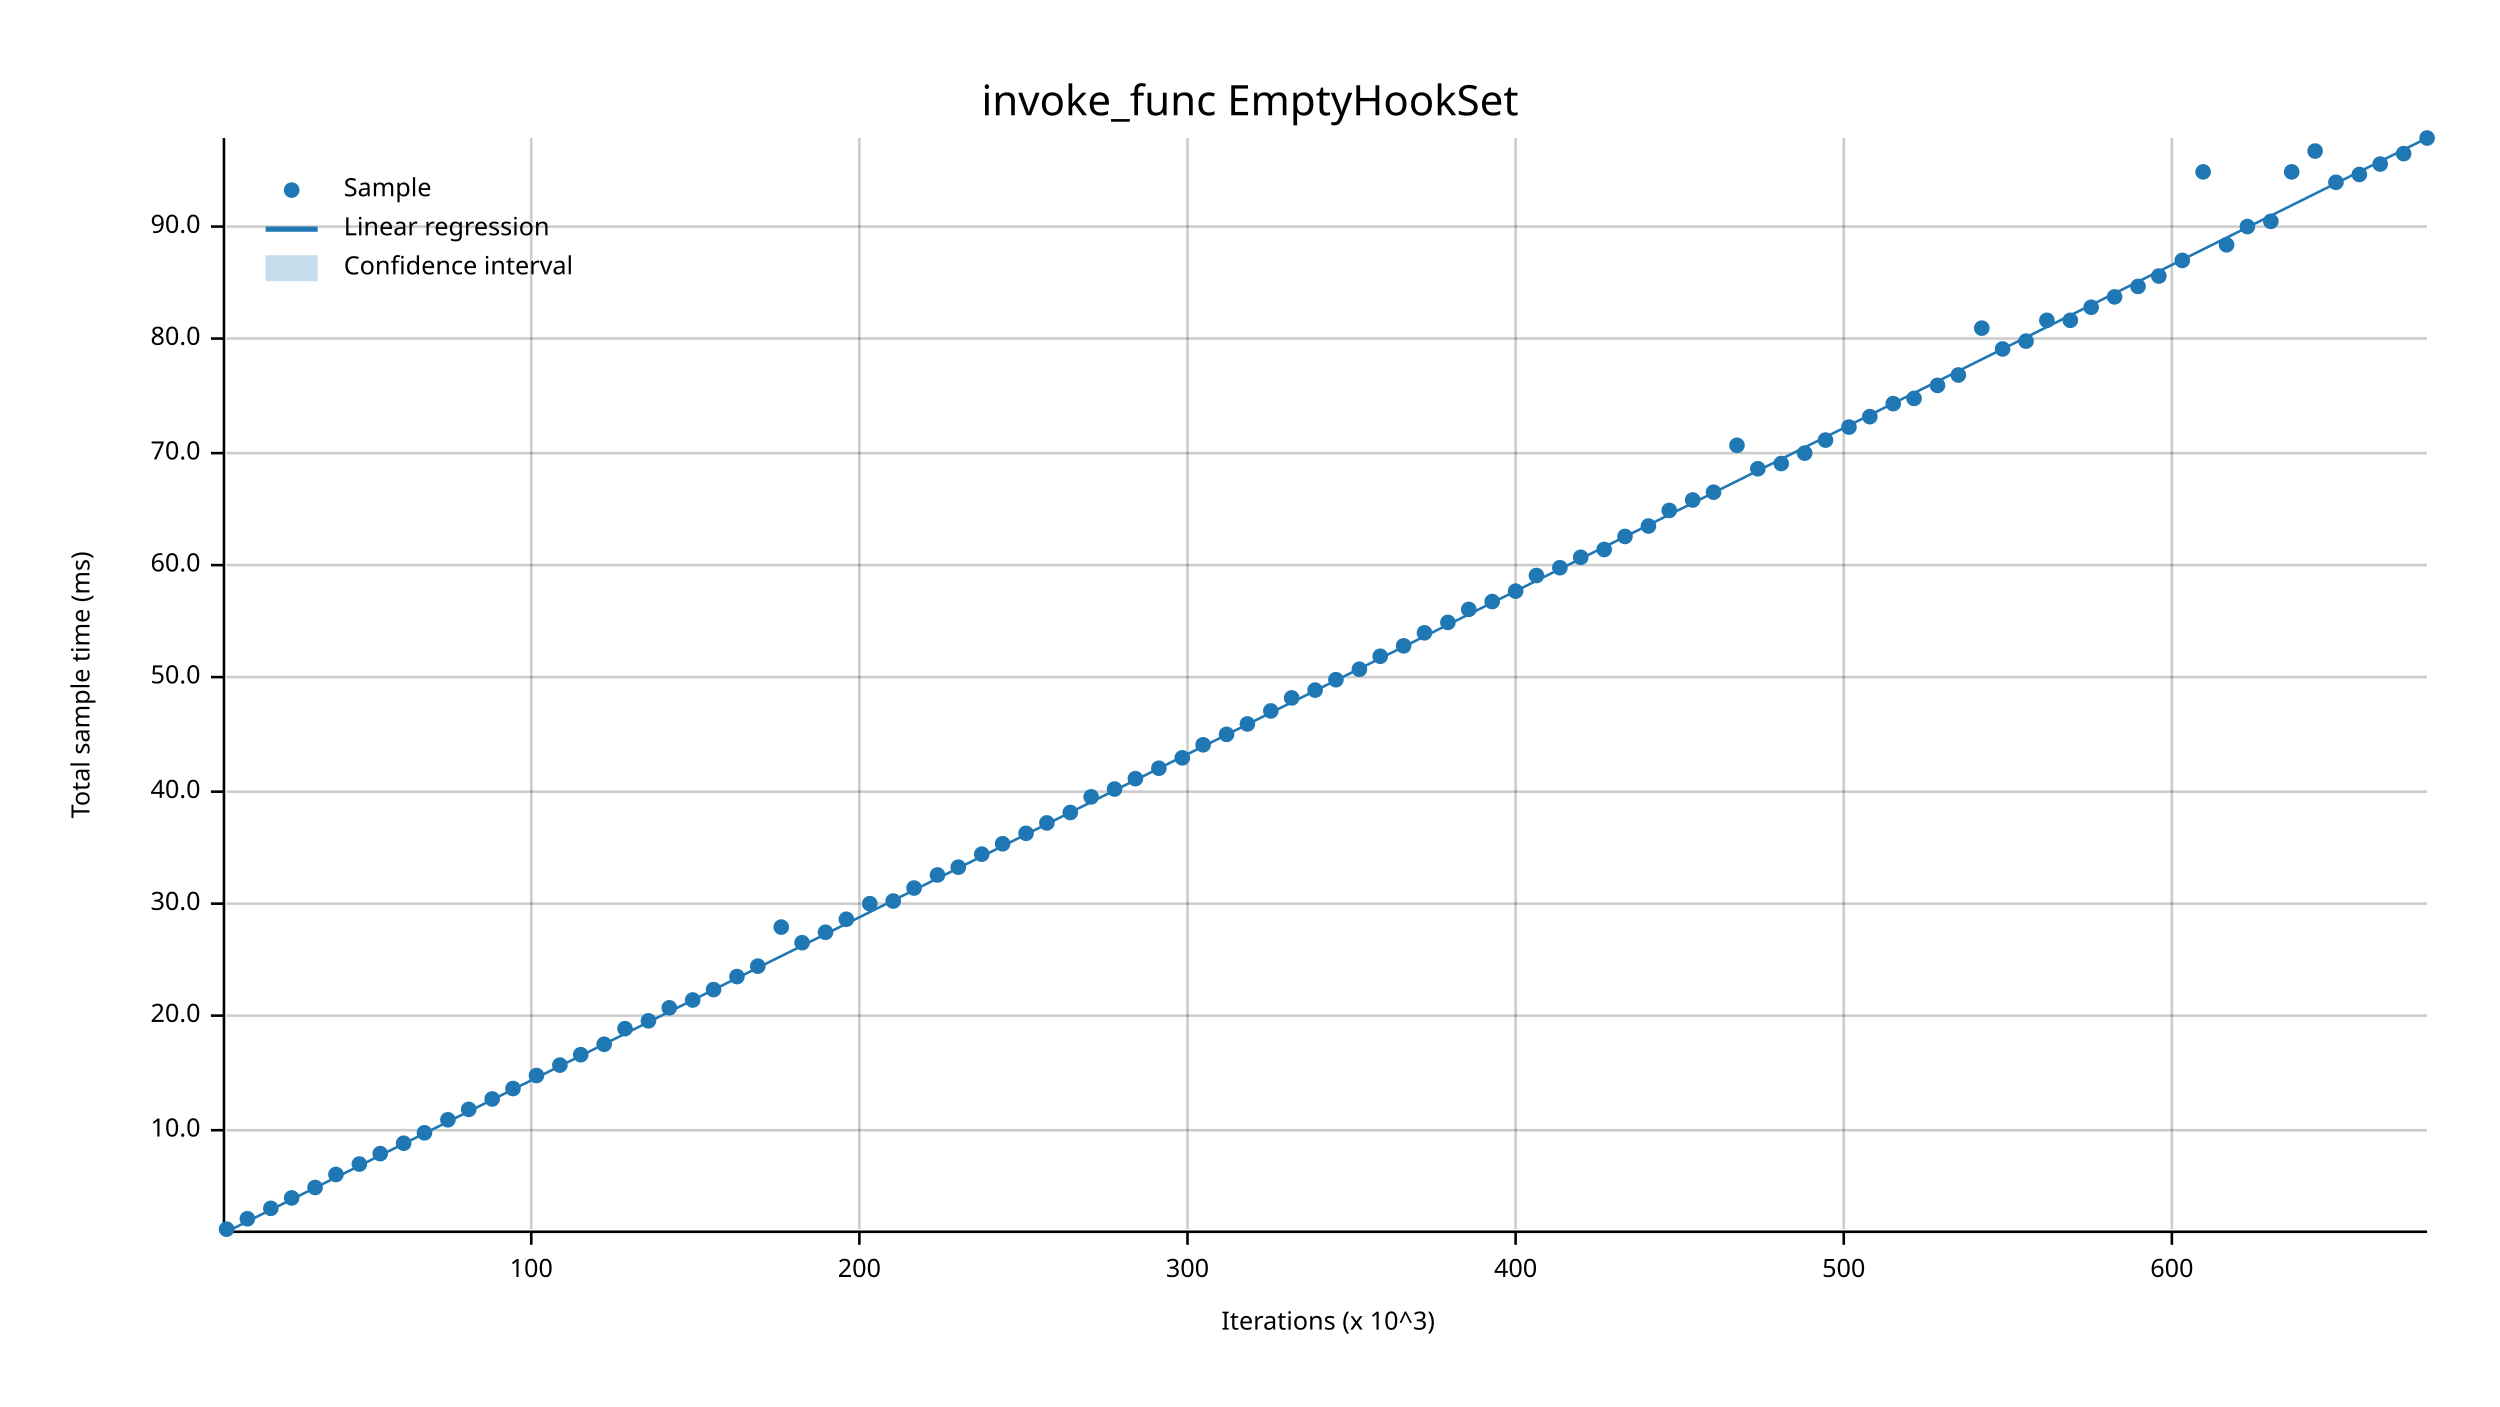
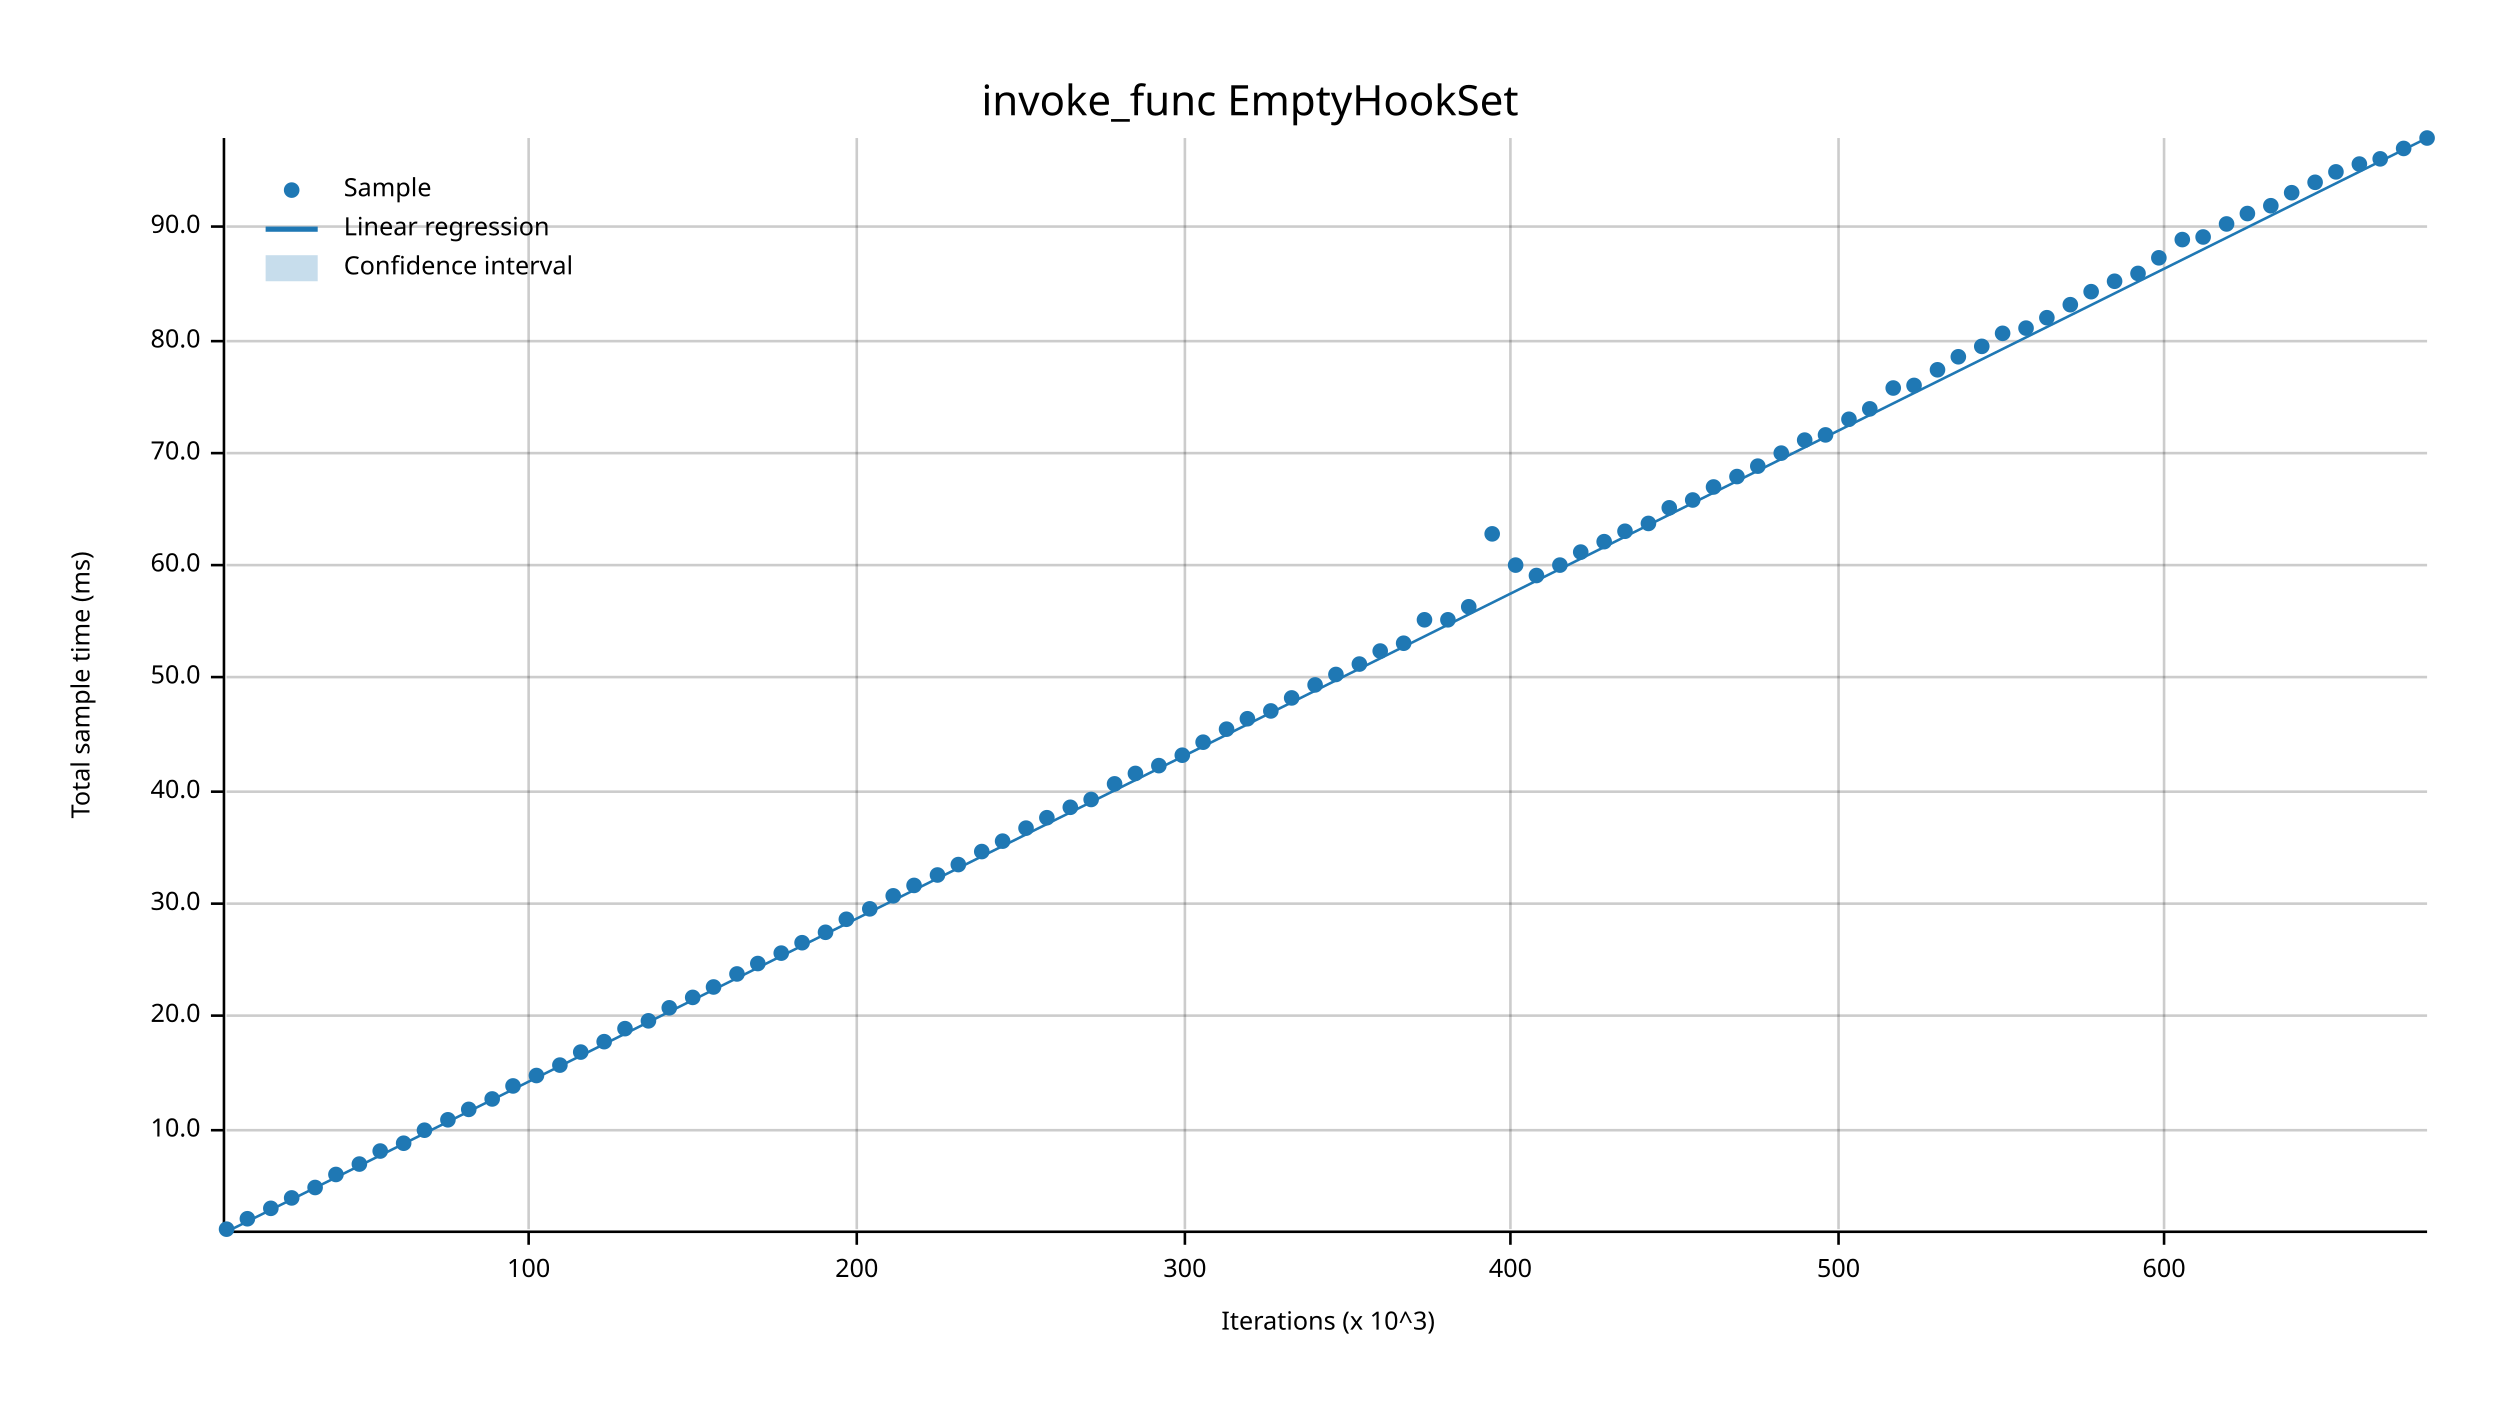
<svg xmlns="http://www.w3.org/2000/svg" width="960" height="540" viewBox="0 0 960 540">
  <text x="480" y="32" dy="0.76em" text-anchor="middle" font-family="sans-serif" font-size="16.129" opacity="1" fill="#000000">
invoke_func EmptyHookSet
</text>
  <text x="27" y="263" dy="0.76em" text-anchor="middle" font-family="sans-serif" font-size="9.677" opacity="1" fill="#000000" transform="rotate(270, 27, 263)">
Total sample time (ms)
</text>
  <text x="510" y="513" dy="-0.5ex" text-anchor="middle" font-family="sans-serif" font-size="9.677" opacity="1" fill="#000000">
Iterations (x 10^3)
</text>
-   <line opacity="0.2" stroke="#000000" stroke-width="1" x1="204" y1="472" x2="204" y2="53" />
-   <line opacity="0.2" stroke="#000000" stroke-width="1" x1="330" y1="472" x2="330" y2="53" />
-   <line opacity="0.2" stroke="#000000" stroke-width="1" x1="456" y1="472" x2="456" y2="53" />
-   <line opacity="0.2" stroke="#000000" stroke-width="1" x1="582" y1="472" x2="582" y2="53" />
-   <line opacity="0.2" stroke="#000000" stroke-width="1" x1="708" y1="472" x2="708" y2="53" />
-   <line opacity="0.2" stroke="#000000" stroke-width="1" x1="834" y1="472" x2="834" y2="53" />
+   <line opacity="0.2" stroke="#000000" stroke-width="1" x1="203" y1="472" x2="203" y2="53" />
+   <line opacity="0.2" stroke="#000000" stroke-width="1" x1="329" y1="472" x2="329" y2="53" />
+   <line opacity="0.2" stroke="#000000" stroke-width="1" x1="455" y1="472" x2="455" y2="53" />
+   <line opacity="0.2" stroke="#000000" stroke-width="1" x1="580" y1="472" x2="580" y2="53" />
+   <line opacity="0.2" stroke="#000000" stroke-width="1" x1="706" y1="472" x2="706" y2="53" />
+   <line opacity="0.2" stroke="#000000" stroke-width="1" x1="831" y1="472" x2="831" y2="53" />
  <line opacity="0.2" stroke="#000000" stroke-width="1" x1="87" y1="434" x2="932" y2="434" />
  <line opacity="0.2" stroke="#000000" stroke-width="1" x1="87" y1="390" x2="932" y2="390" />
  <line opacity="0.2" stroke="#000000" stroke-width="1" x1="87" y1="347" x2="932" y2="347" />
  <line opacity="0.2" stroke="#000000" stroke-width="1" x1="87" y1="304" x2="932" y2="304" />
  <line opacity="0.2" stroke="#000000" stroke-width="1" x1="87" y1="260" x2="932" y2="260" />
  <line opacity="0.2" stroke="#000000" stroke-width="1" x1="87" y1="217" x2="932" y2="217" />
  <line opacity="0.2" stroke="#000000" stroke-width="1" x1="87" y1="174" x2="932" y2="174" />
-   <line opacity="0.2" stroke="#000000" stroke-width="1" x1="87" y1="130" x2="932" y2="130" />
+   <line opacity="0.2" stroke="#000000" stroke-width="1" x1="87" y1="131" x2="932" y2="131" />
  <line opacity="0.2" stroke="#000000" stroke-width="1" x1="87" y1="87" x2="932" y2="87" />
  <polyline fill="none" opacity="1" stroke="#000000" stroke-width="1" points="86,53 86,472 " />
  <text x="77" y="434" dy="0.5ex" text-anchor="end" font-family="sans-serif" font-size="9.677" opacity="1" fill="#000000">
10.0
</text>
  <polyline fill="none" opacity="1" stroke="#000000" stroke-width="1" points="81,434 86,434 " />
  <text x="77" y="390" dy="0.5ex" text-anchor="end" font-family="sans-serif" font-size="9.677" opacity="1" fill="#000000">
20.0
</text>
  <polyline fill="none" opacity="1" stroke="#000000" stroke-width="1" points="81,390 86,390 " />
  <text x="77" y="347" dy="0.5ex" text-anchor="end" font-family="sans-serif" font-size="9.677" opacity="1" fill="#000000">
30.0
</text>
  <polyline fill="none" opacity="1" stroke="#000000" stroke-width="1" points="81,347 86,347 " />
  <text x="77" y="304" dy="0.5ex" text-anchor="end" font-family="sans-serif" font-size="9.677" opacity="1" fill="#000000">
40.0
</text>
  <polyline fill="none" opacity="1" stroke="#000000" stroke-width="1" points="81,304 86,304 " />
  <text x="77" y="260" dy="0.5ex" text-anchor="end" font-family="sans-serif" font-size="9.677" opacity="1" fill="#000000">
50.0
</text>
  <polyline fill="none" opacity="1" stroke="#000000" stroke-width="1" points="81,260 86,260 " />
  <text x="77" y="217" dy="0.5ex" text-anchor="end" font-family="sans-serif" font-size="9.677" opacity="1" fill="#000000">
60.0
</text>
  <polyline fill="none" opacity="1" stroke="#000000" stroke-width="1" points="81,217 86,217 " />
  <text x="77" y="174" dy="0.5ex" text-anchor="end" font-family="sans-serif" font-size="9.677" opacity="1" fill="#000000">
70.0
</text>
  <polyline fill="none" opacity="1" stroke="#000000" stroke-width="1" points="81,174 86,174 " />
-   <text x="77" y="130" dy="0.5ex" text-anchor="end" font-family="sans-serif" font-size="9.677" opacity="1" fill="#000000">
+   <text x="77" y="131" dy="0.5ex" text-anchor="end" font-family="sans-serif" font-size="9.677" opacity="1" fill="#000000">
80.0
</text>
-   <polyline fill="none" opacity="1" stroke="#000000" stroke-width="1" points="81,130 86,130 " />
+   <polyline fill="none" opacity="1" stroke="#000000" stroke-width="1" points="81,131 86,131 " />
  <text x="77" y="87" dy="0.5ex" text-anchor="end" font-family="sans-serif" font-size="9.677" opacity="1" fill="#000000">
90.0
</text>
  <polyline fill="none" opacity="1" stroke="#000000" stroke-width="1" points="81,87 86,87 " />
  <polyline fill="none" opacity="1" stroke="#000000" stroke-width="1" points="87,473 932,473 " />
-   <text x="204" y="483" dy="0.76em" text-anchor="middle" font-family="sans-serif" font-size="9.677" opacity="1" fill="#000000">
+   <text x="203" y="483" dy="0.76em" text-anchor="middle" font-family="sans-serif" font-size="9.677" opacity="1" fill="#000000">
100
</text>
-   <polyline fill="none" opacity="1" stroke="#000000" stroke-width="1" points="204,473 204,478 " />
-   <text x="330" y="483" dy="0.76em" text-anchor="middle" font-family="sans-serif" font-size="9.677" opacity="1" fill="#000000">
+   <polyline fill="none" opacity="1" stroke="#000000" stroke-width="1" points="203,473 203,478 " />
+   <text x="329" y="483" dy="0.76em" text-anchor="middle" font-family="sans-serif" font-size="9.677" opacity="1" fill="#000000">
200
</text>
-   <polyline fill="none" opacity="1" stroke="#000000" stroke-width="1" points="330,473 330,478 " />
-   <text x="456" y="483" dy="0.76em" text-anchor="middle" font-family="sans-serif" font-size="9.677" opacity="1" fill="#000000">
+   <polyline fill="none" opacity="1" stroke="#000000" stroke-width="1" points="329,473 329,478 " />
+   <text x="455" y="483" dy="0.76em" text-anchor="middle" font-family="sans-serif" font-size="9.677" opacity="1" fill="#000000">
300
</text>
-   <polyline fill="none" opacity="1" stroke="#000000" stroke-width="1" points="456,473 456,478 " />
-   <text x="582" y="483" dy="0.76em" text-anchor="middle" font-family="sans-serif" font-size="9.677" opacity="1" fill="#000000">
+   <polyline fill="none" opacity="1" stroke="#000000" stroke-width="1" points="455,473 455,478 " />
+   <text x="580" y="483" dy="0.76em" text-anchor="middle" font-family="sans-serif" font-size="9.677" opacity="1" fill="#000000">
400
</text>
-   <polyline fill="none" opacity="1" stroke="#000000" stroke-width="1" points="582,473 582,478 " />
-   <text x="708" y="483" dy="0.76em" text-anchor="middle" font-family="sans-serif" font-size="9.677" opacity="1" fill="#000000">
+   <polyline fill="none" opacity="1" stroke="#000000" stroke-width="1" points="580,473 580,478 " />
+   <text x="706" y="483" dy="0.76em" text-anchor="middle" font-family="sans-serif" font-size="9.677" opacity="1" fill="#000000">
500
</text>
-   <polyline fill="none" opacity="1" stroke="#000000" stroke-width="1" points="708,473 708,478 " />
-   <text x="834" y="483" dy="0.76em" text-anchor="middle" font-family="sans-serif" font-size="9.677" opacity="1" fill="#000000">
+   <polyline fill="none" opacity="1" stroke="#000000" stroke-width="1" points="706,473 706,478 " />
+   <text x="831" y="483" dy="0.76em" text-anchor="middle" font-family="sans-serif" font-size="9.677" opacity="1" fill="#000000">
600
</text>
-   <polyline fill="none" opacity="1" stroke="#000000" stroke-width="1" points="834,473 834,478 " />
+   <polyline fill="none" opacity="1" stroke="#000000" stroke-width="1" points="831,473 831,478 " />
  <circle cx="87" cy="472" r="3" opacity="1" fill="#1F78B4" stroke="none" stroke-width="1" />
  <circle cx="95" cy="468" r="3" opacity="1" fill="#1F78B4" stroke="none" stroke-width="1" />
  <circle cx="104" cy="464" r="3" opacity="1" fill="#1F78B4" stroke="none" stroke-width="1" />
  <circle cx="112" cy="460" r="3" opacity="1" fill="#1F78B4" stroke="none" stroke-width="1" />
  <circle cx="121" cy="456" r="3" opacity="1" fill="#1F78B4" stroke="none" stroke-width="1" />
  <circle cx="129" cy="451" r="3" opacity="1" fill="#1F78B4" stroke="none" stroke-width="1" />
  <circle cx="138" cy="447" r="3" opacity="1" fill="#1F78B4" stroke="none" stroke-width="1" />
-   <circle cx="146" cy="443" r="3" opacity="1" fill="#1F78B4" stroke="none" stroke-width="1" />
+   <circle cx="146" cy="442" r="3" opacity="1" fill="#1F78B4" stroke="none" stroke-width="1" />
  <circle cx="155" cy="439" r="3" opacity="1" fill="#1F78B4" stroke="none" stroke-width="1" />
-   <circle cx="163" cy="435" r="3" opacity="1" fill="#1F78B4" stroke="none" stroke-width="1" />
+   <circle cx="163" cy="434" r="3" opacity="1" fill="#1F78B4" stroke="none" stroke-width="1" />
  <circle cx="172" cy="430" r="3" opacity="1" fill="#1F78B4" stroke="none" stroke-width="1" />
  <circle cx="180" cy="426" r="3" opacity="1" fill="#1F78B4" stroke="none" stroke-width="1" />
  <circle cx="189" cy="422" r="3" opacity="1" fill="#1F78B4" stroke="none" stroke-width="1" />
-   <circle cx="197" cy="418" r="3" opacity="1" fill="#1F78B4" stroke="none" stroke-width="1" />
+   <circle cx="197" cy="417" r="3" opacity="1" fill="#1F78B4" stroke="none" stroke-width="1" />
  <circle cx="206" cy="413" r="3" opacity="1" fill="#1F78B4" stroke="none" stroke-width="1" />
  <circle cx="215" cy="409" r="3" opacity="1" fill="#1F78B4" stroke="none" stroke-width="1" />
-   <circle cx="223" cy="405" r="3" opacity="1" fill="#1F78B4" stroke="none" stroke-width="1" />
-   <circle cx="232" cy="401" r="3" opacity="1" fill="#1F78B4" stroke="none" stroke-width="1" />
+   <circle cx="223" cy="404" r="3" opacity="1" fill="#1F78B4" stroke="none" stroke-width="1" />
+   <circle cx="232" cy="400" r="3" opacity="1" fill="#1F78B4" stroke="none" stroke-width="1" />
  <circle cx="240" cy="395" r="3" opacity="1" fill="#1F78B4" stroke="none" stroke-width="1" />
  <circle cx="249" cy="392" r="3" opacity="1" fill="#1F78B4" stroke="none" stroke-width="1" />
  <circle cx="257" cy="387" r="3" opacity="1" fill="#1F78B4" stroke="none" stroke-width="1" />
-   <circle cx="266" cy="384" r="3" opacity="1" fill="#1F78B4" stroke="none" stroke-width="1" />
-   <circle cx="274" cy="380" r="3" opacity="1" fill="#1F78B4" stroke="none" stroke-width="1" />
-   <circle cx="283" cy="375" r="3" opacity="1" fill="#1F78B4" stroke="none" stroke-width="1" />
-   <circle cx="291" cy="371" r="3" opacity="1" fill="#1F78B4" stroke="none" stroke-width="1" />
-   <circle cx="300" cy="356" r="3" opacity="1" fill="#1F78B4" stroke="none" stroke-width="1" />
+   <circle cx="266" cy="383" r="3" opacity="1" fill="#1F78B4" stroke="none" stroke-width="1" />
+   <circle cx="274" cy="379" r="3" opacity="1" fill="#1F78B4" stroke="none" stroke-width="1" />
+   <circle cx="283" cy="374" r="3" opacity="1" fill="#1F78B4" stroke="none" stroke-width="1" />
+   <circle cx="291" cy="370" r="3" opacity="1" fill="#1F78B4" stroke="none" stroke-width="1" />
+   <circle cx="300" cy="366" r="3" opacity="1" fill="#1F78B4" stroke="none" stroke-width="1" />
  <circle cx="308" cy="362" r="3" opacity="1" fill="#1F78B4" stroke="none" stroke-width="1" />
  <circle cx="317" cy="358" r="3" opacity="1" fill="#1F78B4" stroke="none" stroke-width="1" />
  <circle cx="325" cy="353" r="3" opacity="1" fill="#1F78B4" stroke="none" stroke-width="1" />
-   <circle cx="334" cy="347" r="3" opacity="1" fill="#1F78B4" stroke="none" stroke-width="1" />
-   <circle cx="343" cy="346" r="3" opacity="1" fill="#1F78B4" stroke="none" stroke-width="1" />
-   <circle cx="351" cy="341" r="3" opacity="1" fill="#1F78B4" stroke="none" stroke-width="1" />
+   <circle cx="334" cy="349" r="3" opacity="1" fill="#1F78B4" stroke="none" stroke-width="1" />
+   <circle cx="343" cy="344" r="3" opacity="1" fill="#1F78B4" stroke="none" stroke-width="1" />
+   <circle cx="351" cy="340" r="3" opacity="1" fill="#1F78B4" stroke="none" stroke-width="1" />
  <circle cx="360" cy="336" r="3" opacity="1" fill="#1F78B4" stroke="none" stroke-width="1" />
-   <circle cx="368" cy="333" r="3" opacity="1" fill="#1F78B4" stroke="none" stroke-width="1" />
-   <circle cx="377" cy="328" r="3" opacity="1" fill="#1F78B4" stroke="none" stroke-width="1" />
-   <circle cx="385" cy="324" r="3" opacity="1" fill="#1F78B4" stroke="none" stroke-width="1" />
-   <circle cx="394" cy="320" r="3" opacity="1" fill="#1F78B4" stroke="none" stroke-width="1" />
-   <circle cx="402" cy="316" r="3" opacity="1" fill="#1F78B4" stroke="none" stroke-width="1" />
-   <circle cx="411" cy="312" r="3" opacity="1" fill="#1F78B4" stroke="none" stroke-width="1" />
-   <circle cx="419" cy="306" r="3" opacity="1" fill="#1F78B4" stroke="none" stroke-width="1" />
-   <circle cx="428" cy="303" r="3" opacity="1" fill="#1F78B4" stroke="none" stroke-width="1" />
-   <circle cx="436" cy="299" r="3" opacity="1" fill="#1F78B4" stroke="none" stroke-width="1" />
-   <circle cx="445" cy="295" r="3" opacity="1" fill="#1F78B4" stroke="none" stroke-width="1" />
-   <circle cx="454" cy="291" r="3" opacity="1" fill="#1F78B4" stroke="none" stroke-width="1" />
-   <circle cx="462" cy="286" r="3" opacity="1" fill="#1F78B4" stroke="none" stroke-width="1" />
-   <circle cx="471" cy="282" r="3" opacity="1" fill="#1F78B4" stroke="none" stroke-width="1" />
-   <circle cx="479" cy="278" r="3" opacity="1" fill="#1F78B4" stroke="none" stroke-width="1" />
+   <circle cx="368" cy="332" r="3" opacity="1" fill="#1F78B4" stroke="none" stroke-width="1" />
+   <circle cx="377" cy="327" r="3" opacity="1" fill="#1F78B4" stroke="none" stroke-width="1" />
+   <circle cx="385" cy="323" r="3" opacity="1" fill="#1F78B4" stroke="none" stroke-width="1" />
+   <circle cx="394" cy="318" r="3" opacity="1" fill="#1F78B4" stroke="none" stroke-width="1" />
+   <circle cx="402" cy="314" r="3" opacity="1" fill="#1F78B4" stroke="none" stroke-width="1" />
+   <circle cx="411" cy="310" r="3" opacity="1" fill="#1F78B4" stroke="none" stroke-width="1" />
+   <circle cx="419" cy="307" r="3" opacity="1" fill="#1F78B4" stroke="none" stroke-width="1" />
+   <circle cx="428" cy="301" r="3" opacity="1" fill="#1F78B4" stroke="none" stroke-width="1" />
+   <circle cx="436" cy="297" r="3" opacity="1" fill="#1F78B4" stroke="none" stroke-width="1" />
+   <circle cx="445" cy="294" r="3" opacity="1" fill="#1F78B4" stroke="none" stroke-width="1" />
+   <circle cx="454" cy="290" r="3" opacity="1" fill="#1F78B4" stroke="none" stroke-width="1" />
+   <circle cx="462" cy="285" r="3" opacity="1" fill="#1F78B4" stroke="none" stroke-width="1" />
+   <circle cx="471" cy="280" r="3" opacity="1" fill="#1F78B4" stroke="none" stroke-width="1" />
+   <circle cx="479" cy="276" r="3" opacity="1" fill="#1F78B4" stroke="none" stroke-width="1" />
  <circle cx="488" cy="273" r="3" opacity="1" fill="#1F78B4" stroke="none" stroke-width="1" />
  <circle cx="496" cy="268" r="3" opacity="1" fill="#1F78B4" stroke="none" stroke-width="1" />
-   <circle cx="505" cy="265" r="3" opacity="1" fill="#1F78B4" stroke="none" stroke-width="1" />
-   <circle cx="513" cy="261" r="3" opacity="1" fill="#1F78B4" stroke="none" stroke-width="1" />
-   <circle cx="522" cy="257" r="3" opacity="1" fill="#1F78B4" stroke="none" stroke-width="1" />
-   <circle cx="530" cy="252" r="3" opacity="1" fill="#1F78B4" stroke="none" stroke-width="1" />
-   <circle cx="539" cy="248" r="3" opacity="1" fill="#1F78B4" stroke="none" stroke-width="1" />
-   <circle cx="547" cy="243" r="3" opacity="1" fill="#1F78B4" stroke="none" stroke-width="1" />
-   <circle cx="556" cy="239" r="3" opacity="1" fill="#1F78B4" stroke="none" stroke-width="1" />
-   <circle cx="564" cy="234" r="3" opacity="1" fill="#1F78B4" stroke="none" stroke-width="1" />
-   <circle cx="573" cy="231" r="3" opacity="1" fill="#1F78B4" stroke="none" stroke-width="1" />
-   <circle cx="582" cy="227" r="3" opacity="1" fill="#1F78B4" stroke="none" stroke-width="1" />
+   <circle cx="505" cy="263" r="3" opacity="1" fill="#1F78B4" stroke="none" stroke-width="1" />
+   <circle cx="513" cy="259" r="3" opacity="1" fill="#1F78B4" stroke="none" stroke-width="1" />
+   <circle cx="522" cy="255" r="3" opacity="1" fill="#1F78B4" stroke="none" stroke-width="1" />
+   <circle cx="530" cy="250" r="3" opacity="1" fill="#1F78B4" stroke="none" stroke-width="1" />
+   <circle cx="539" cy="247" r="3" opacity="1" fill="#1F78B4" stroke="none" stroke-width="1" />
+   <circle cx="547" cy="238" r="3" opacity="1" fill="#1F78B4" stroke="none" stroke-width="1" />
+   <circle cx="556" cy="238" r="3" opacity="1" fill="#1F78B4" stroke="none" stroke-width="1" />
+   <circle cx="564" cy="233" r="3" opacity="1" fill="#1F78B4" stroke="none" stroke-width="1" />
+   <circle cx="573" cy="205" r="3" opacity="1" fill="#1F78B4" stroke="none" stroke-width="1" />
+   <circle cx="582" cy="217" r="3" opacity="1" fill="#1F78B4" stroke="none" stroke-width="1" />
  <circle cx="590" cy="221" r="3" opacity="1" fill="#1F78B4" stroke="none" stroke-width="1" />
-   <circle cx="599" cy="218" r="3" opacity="1" fill="#1F78B4" stroke="none" stroke-width="1" />
-   <circle cx="607" cy="214" r="3" opacity="1" fill="#1F78B4" stroke="none" stroke-width="1" />
-   <circle cx="616" cy="211" r="3" opacity="1" fill="#1F78B4" stroke="none" stroke-width="1" />
-   <circle cx="624" cy="206" r="3" opacity="1" fill="#1F78B4" stroke="none" stroke-width="1" />
-   <circle cx="633" cy="202" r="3" opacity="1" fill="#1F78B4" stroke="none" stroke-width="1" />
-   <circle cx="641" cy="196" r="3" opacity="1" fill="#1F78B4" stroke="none" stroke-width="1" />
+   <circle cx="599" cy="217" r="3" opacity="1" fill="#1F78B4" stroke="none" stroke-width="1" />
+   <circle cx="607" cy="212" r="3" opacity="1" fill="#1F78B4" stroke="none" stroke-width="1" />
+   <circle cx="616" cy="208" r="3" opacity="1" fill="#1F78B4" stroke="none" stroke-width="1" />
+   <circle cx="624" cy="204" r="3" opacity="1" fill="#1F78B4" stroke="none" stroke-width="1" />
+   <circle cx="633" cy="201" r="3" opacity="1" fill="#1F78B4" stroke="none" stroke-width="1" />
+   <circle cx="641" cy="195" r="3" opacity="1" fill="#1F78B4" stroke="none" stroke-width="1" />
  <circle cx="650" cy="192" r="3" opacity="1" fill="#1F78B4" stroke="none" stroke-width="1" />
-   <circle cx="658" cy="189" r="3" opacity="1" fill="#1F78B4" stroke="none" stroke-width="1" />
-   <circle cx="667" cy="171" r="3" opacity="1" fill="#1F78B4" stroke="none" stroke-width="1" />
-   <circle cx="675" cy="180" r="3" opacity="1" fill="#1F78B4" stroke="none" stroke-width="1" />
-   <circle cx="684" cy="178" r="3" opacity="1" fill="#1F78B4" stroke="none" stroke-width="1" />
-   <circle cx="693" cy="174" r="3" opacity="1" fill="#1F78B4" stroke="none" stroke-width="1" />
-   <circle cx="701" cy="169" r="3" opacity="1" fill="#1F78B4" stroke="none" stroke-width="1" />
-   <circle cx="710" cy="164" r="3" opacity="1" fill="#1F78B4" stroke="none" stroke-width="1" />
-   <circle cx="718" cy="160" r="3" opacity="1" fill="#1F78B4" stroke="none" stroke-width="1" />
-   <circle cx="727" cy="155" r="3" opacity="1" fill="#1F78B4" stroke="none" stroke-width="1" />
-   <circle cx="735" cy="153" r="3" opacity="1" fill="#1F78B4" stroke="none" stroke-width="1" />
-   <circle cx="744" cy="148" r="3" opacity="1" fill="#1F78B4" stroke="none" stroke-width="1" />
-   <circle cx="752" cy="144" r="3" opacity="1" fill="#1F78B4" stroke="none" stroke-width="1" />
-   <circle cx="761" cy="126" r="3" opacity="1" fill="#1F78B4" stroke="none" stroke-width="1" />
-   <circle cx="769" cy="134" r="3" opacity="1" fill="#1F78B4" stroke="none" stroke-width="1" />
-   <circle cx="778" cy="131" r="3" opacity="1" fill="#1F78B4" stroke="none" stroke-width="1" />
-   <circle cx="786" cy="123" r="3" opacity="1" fill="#1F78B4" stroke="none" stroke-width="1" />
-   <circle cx="795" cy="123" r="3" opacity="1" fill="#1F78B4" stroke="none" stroke-width="1" />
-   <circle cx="803" cy="118" r="3" opacity="1" fill="#1F78B4" stroke="none" stroke-width="1" />
-   <circle cx="812" cy="114" r="3" opacity="1" fill="#1F78B4" stroke="none" stroke-width="1" />
-   <circle cx="821" cy="110" r="3" opacity="1" fill="#1F78B4" stroke="none" stroke-width="1" />
-   <circle cx="829" cy="106" r="3" opacity="1" fill="#1F78B4" stroke="none" stroke-width="1" />
-   <circle cx="838" cy="100" r="3" opacity="1" fill="#1F78B4" stroke="none" stroke-width="1" />
-   <circle cx="846" cy="66" r="3" opacity="1" fill="#1F78B4" stroke="none" stroke-width="1" />
-   <circle cx="855" cy="94" r="3" opacity="1" fill="#1F78B4" stroke="none" stroke-width="1" />
-   <circle cx="863" cy="87" r="3" opacity="1" fill="#1F78B4" stroke="none" stroke-width="1" />
-   <circle cx="872" cy="85" r="3" opacity="1" fill="#1F78B4" stroke="none" stroke-width="1" />
-   <circle cx="880" cy="66" r="3" opacity="1" fill="#1F78B4" stroke="none" stroke-width="1" />
-   <circle cx="889" cy="58" r="3" opacity="1" fill="#1F78B4" stroke="none" stroke-width="1" />
-   <circle cx="897" cy="70" r="3" opacity="1" fill="#1F78B4" stroke="none" stroke-width="1" />
-   <circle cx="906" cy="67" r="3" opacity="1" fill="#1F78B4" stroke="none" stroke-width="1" />
-   <circle cx="914" cy="63" r="3" opacity="1" fill="#1F78B4" stroke="none" stroke-width="1" />
-   <circle cx="923" cy="59" r="3" opacity="1" fill="#1F78B4" stroke="none" stroke-width="1" />
+   <circle cx="658" cy="187" r="3" opacity="1" fill="#1F78B4" stroke="none" stroke-width="1" />
+   <circle cx="667" cy="183" r="3" opacity="1" fill="#1F78B4" stroke="none" stroke-width="1" />
+   <circle cx="675" cy="179" r="3" opacity="1" fill="#1F78B4" stroke="none" stroke-width="1" />
+   <circle cx="684" cy="174" r="3" opacity="1" fill="#1F78B4" stroke="none" stroke-width="1" />
+   <circle cx="693" cy="169" r="3" opacity="1" fill="#1F78B4" stroke="none" stroke-width="1" />
+   <circle cx="701" cy="167" r="3" opacity="1" fill="#1F78B4" stroke="none" stroke-width="1" />
+   <circle cx="710" cy="161" r="3" opacity="1" fill="#1F78B4" stroke="none" stroke-width="1" />
+   <circle cx="718" cy="157" r="3" opacity="1" fill="#1F78B4" stroke="none" stroke-width="1" />
+   <circle cx="727" cy="149" r="3" opacity="1" fill="#1F78B4" stroke="none" stroke-width="1" />
+   <circle cx="735" cy="148" r="3" opacity="1" fill="#1F78B4" stroke="none" stroke-width="1" />
+   <circle cx="744" cy="142" r="3" opacity="1" fill="#1F78B4" stroke="none" stroke-width="1" />
+   <circle cx="752" cy="137" r="3" opacity="1" fill="#1F78B4" stroke="none" stroke-width="1" />
+   <circle cx="761" cy="133" r="3" opacity="1" fill="#1F78B4" stroke="none" stroke-width="1" />
+   <circle cx="769" cy="128" r="3" opacity="1" fill="#1F78B4" stroke="none" stroke-width="1" />
+   <circle cx="778" cy="126" r="3" opacity="1" fill="#1F78B4" stroke="none" stroke-width="1" />
+   <circle cx="786" cy="122" r="3" opacity="1" fill="#1F78B4" stroke="none" stroke-width="1" />
+   <circle cx="795" cy="117" r="3" opacity="1" fill="#1F78B4" stroke="none" stroke-width="1" />
+   <circle cx="803" cy="112" r="3" opacity="1" fill="#1F78B4" stroke="none" stroke-width="1" />
+   <circle cx="812" cy="108" r="3" opacity="1" fill="#1F78B4" stroke="none" stroke-width="1" />
+   <circle cx="821" cy="105" r="3" opacity="1" fill="#1F78B4" stroke="none" stroke-width="1" />
+   <circle cx="829" cy="99" r="3" opacity="1" fill="#1F78B4" stroke="none" stroke-width="1" />
+   <circle cx="838" cy="92" r="3" opacity="1" fill="#1F78B4" stroke="none" stroke-width="1" />
+   <circle cx="846" cy="91" r="3" opacity="1" fill="#1F78B4" stroke="none" stroke-width="1" />
+   <circle cx="855" cy="86" r="3" opacity="1" fill="#1F78B4" stroke="none" stroke-width="1" />
+   <circle cx="863" cy="82" r="3" opacity="1" fill="#1F78B4" stroke="none" stroke-width="1" />
+   <circle cx="872" cy="79" r="3" opacity="1" fill="#1F78B4" stroke="none" stroke-width="1" />
+   <circle cx="880" cy="74" r="3" opacity="1" fill="#1F78B4" stroke="none" stroke-width="1" />
+   <circle cx="889" cy="70" r="3" opacity="1" fill="#1F78B4" stroke="none" stroke-width="1" />
+   <circle cx="897" cy="66" r="3" opacity="1" fill="#1F78B4" stroke="none" stroke-width="1" />
+   <circle cx="906" cy="63" r="3" opacity="1" fill="#1F78B4" stroke="none" stroke-width="1" />
+   <circle cx="914" cy="61" r="3" opacity="1" fill="#1F78B4" stroke="none" stroke-width="1" />
+   <circle cx="923" cy="57" r="3" opacity="1" fill="#1F78B4" stroke="none" stroke-width="1" />
  <circle cx="932" cy="53" r="3" opacity="1" fill="#1F78B4" stroke="none" stroke-width="1" />
  <polyline fill="none" opacity="1" stroke="#1F78B4" stroke-width="1" points="87,473 932,53 " />
  <polygon opacity="0.25" fill="#1F78B4" points="87,473 932,53 932,53 " />
  <text x="132" y="68" dy="0.76em" text-anchor="start" font-family="sans-serif" font-size="9.677" opacity="1" fill="#000000">
Sample
</text>
  <text x="132" y="83" dy="0.76em" text-anchor="start" font-family="sans-serif" font-size="9.677" opacity="1" fill="#000000">
Linear regression
</text>
  <text x="132" y="98" dy="0.76em" text-anchor="start" font-family="sans-serif" font-size="9.677" opacity="1" fill="#000000">
Confidence interval
</text>
  <circle cx="112" cy="73" r="3" opacity="1" fill="#1F78B4" stroke="none" stroke-width="1" />
  <polyline fill="none" opacity="1" stroke="#1F78B4" stroke-width="2" points="102,88 122,88 " />
  <rect x="102" y="98" width="20" height="10" opacity="0.25" fill="#1F78B4" stroke="none" />
</svg>
